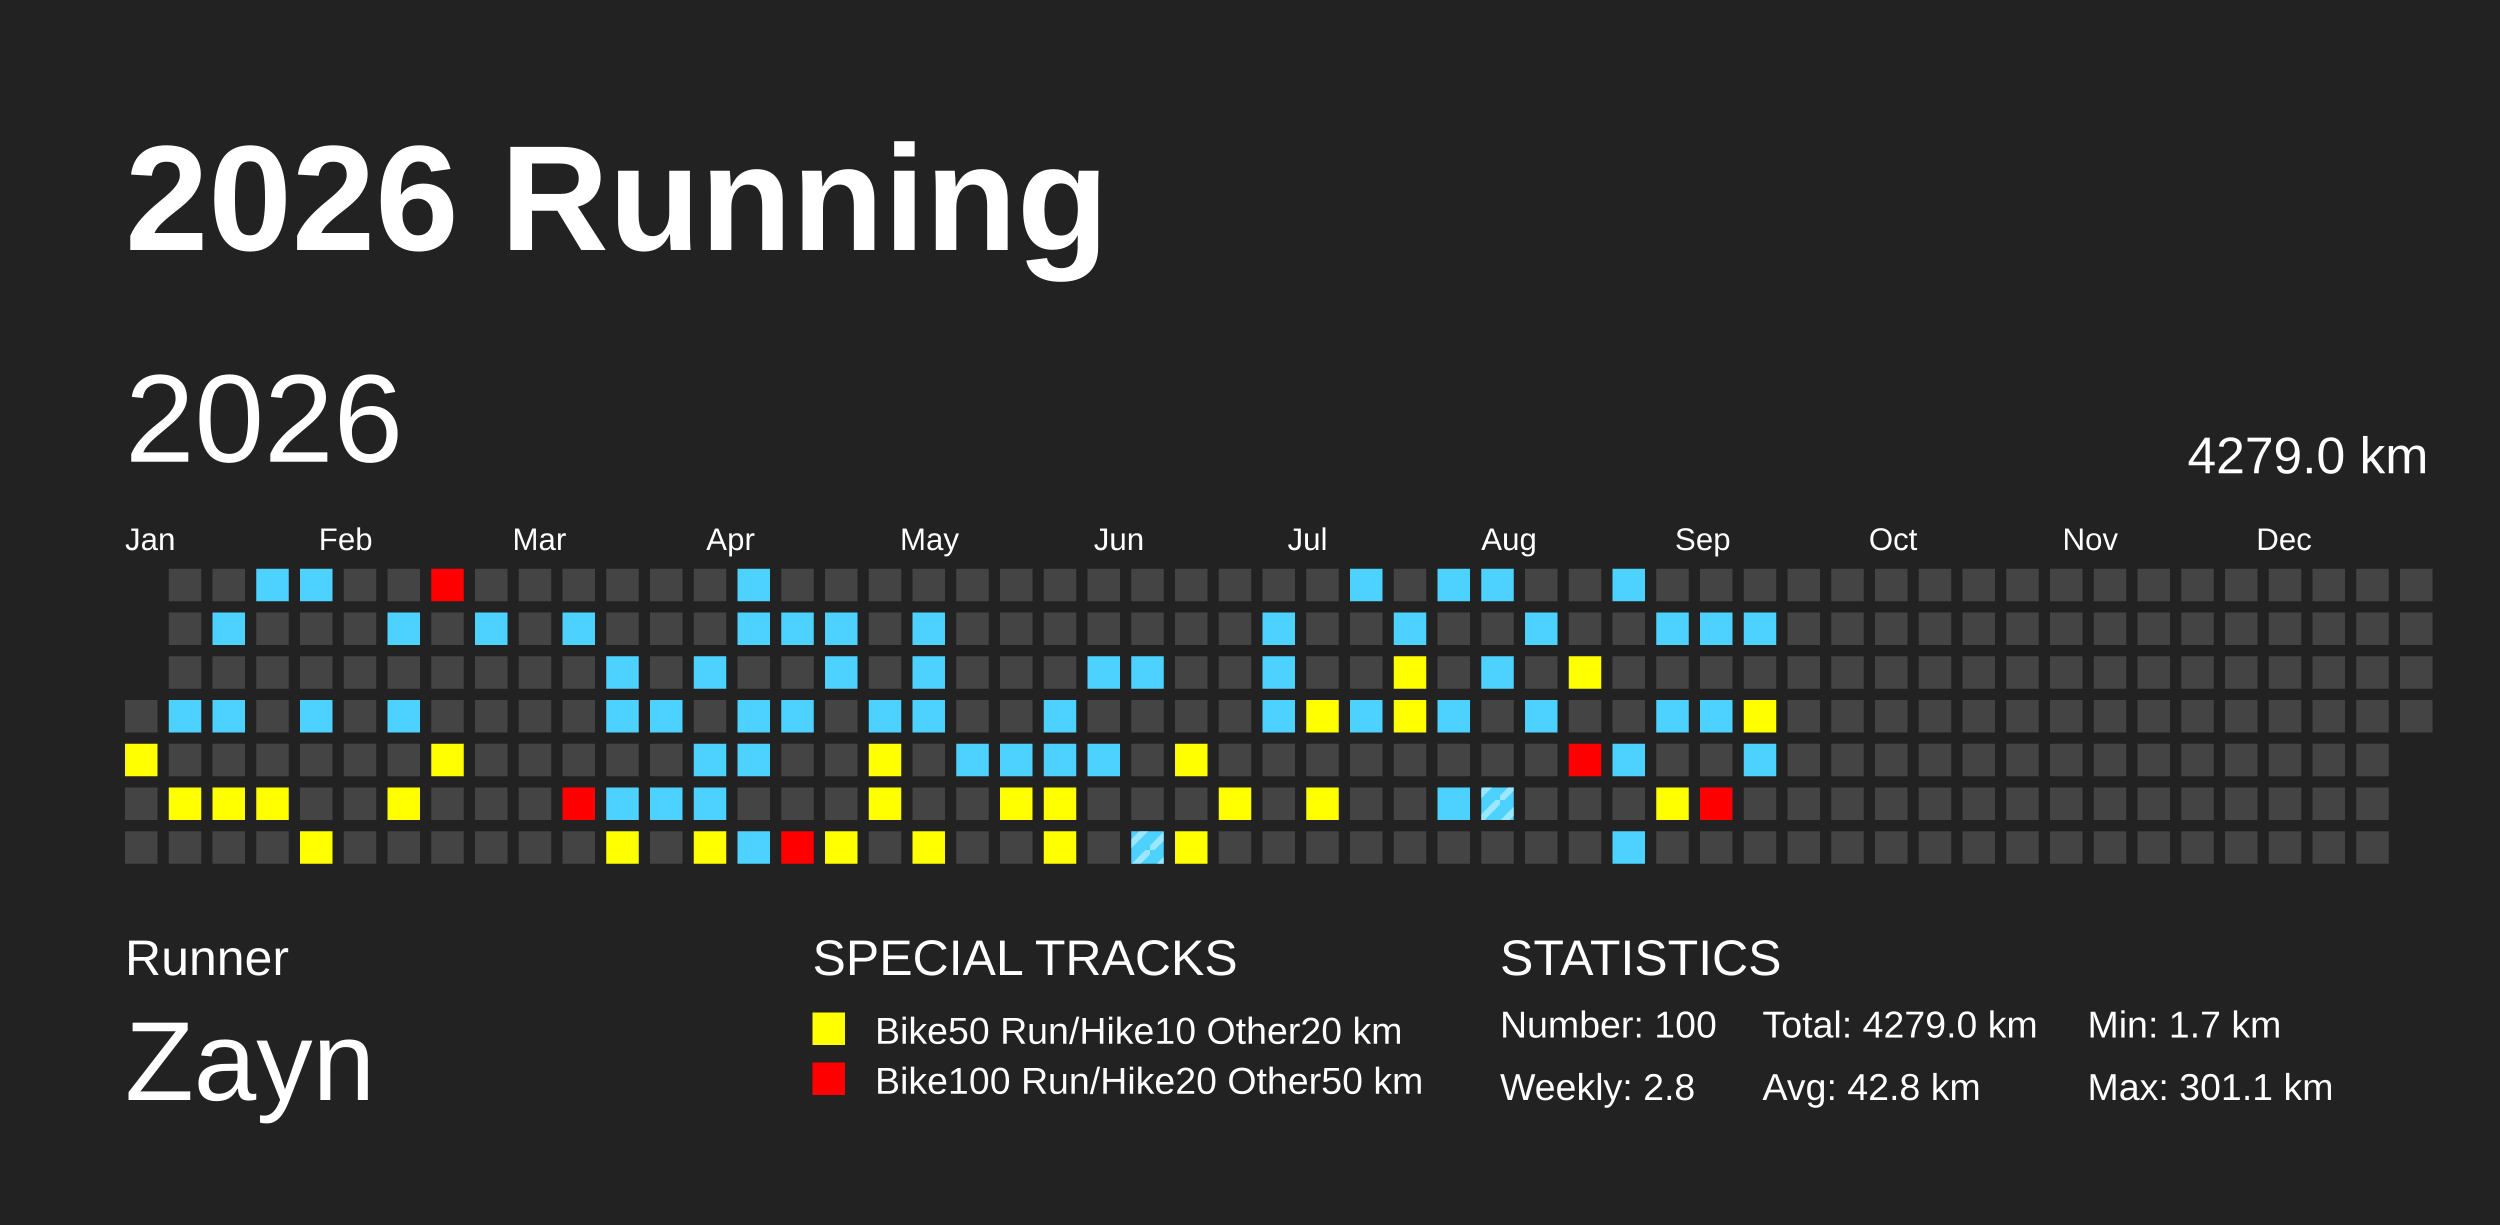
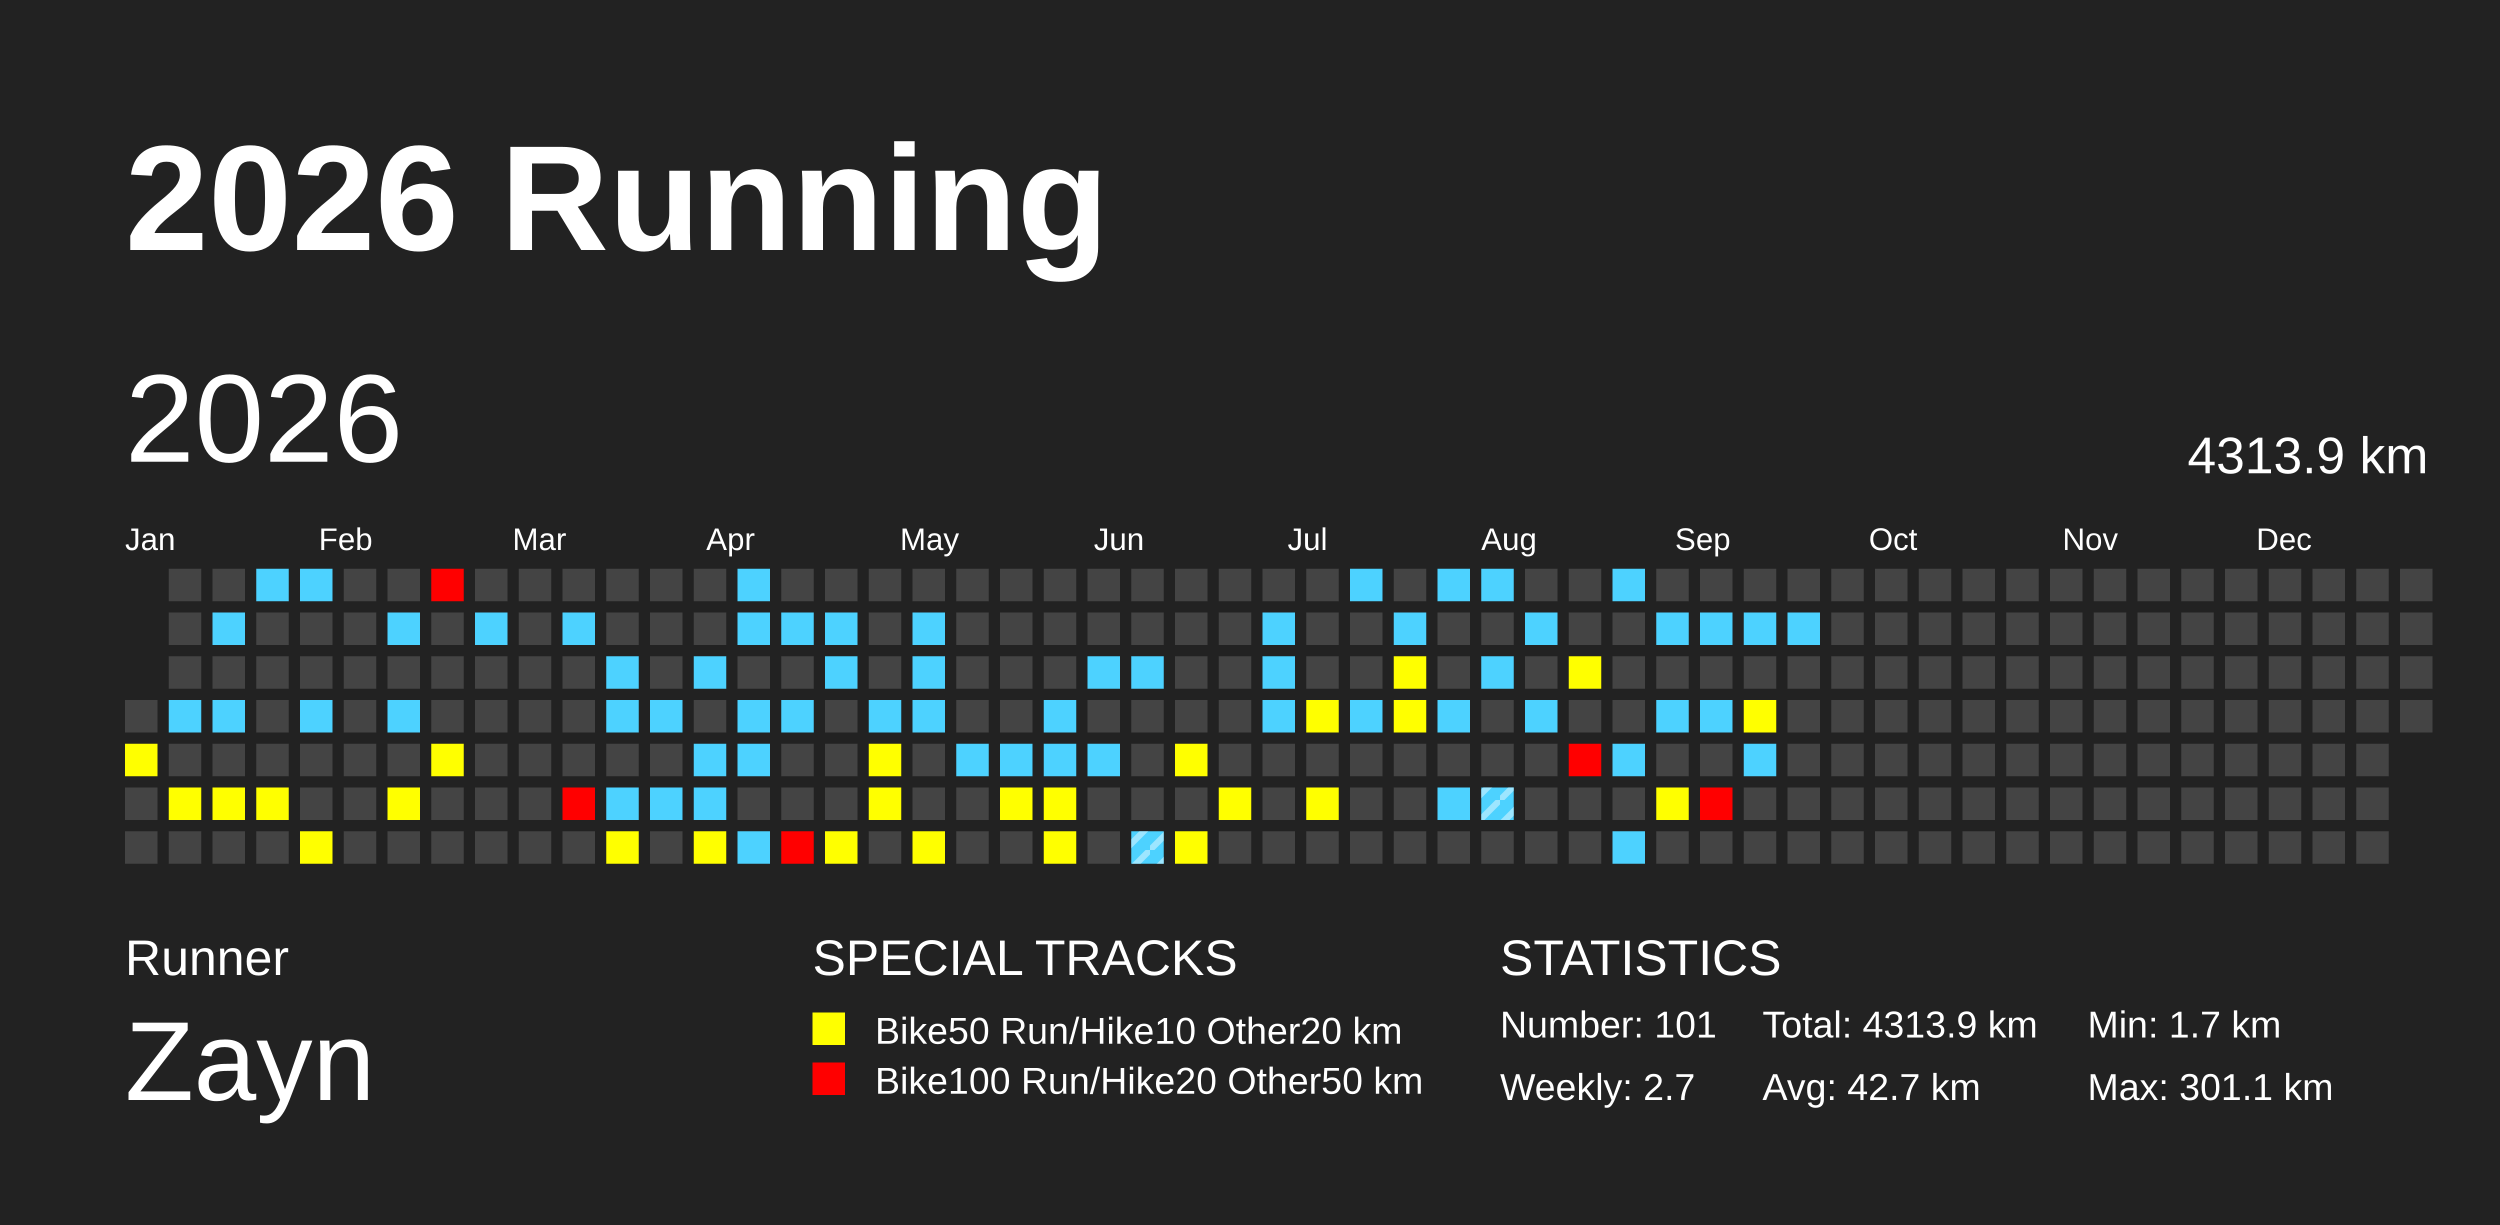
<svg xmlns="http://www.w3.org/2000/svg" baseProfile="full" height="98mm" version="1.1" viewBox="0,0,200,98" width="200mm">
  <defs>
    <pattern height="2" id="indoor-stripe" patternUnits="userSpaceOnUse" width="2">
      <line stroke="white" stroke-opacity="0.45" stroke-width="0.5" x1="0" x2="2" y1="2" y2="0" />
    </pattern>
  </defs>
  <rect fill="#222222" height="98" width="200" x="0" y="0" />
  <text fill="#FFFFFF" style="font-size:12px; font-family:Arial; font-weight:bold;" x="10" y="20">2026 Running</text>
  <text fill="#FFFFFF" style="font-size:4px; font-family:Arial" x="10" y="78">Runner</text>
  <text fill="#FFFFFF" style="font-size:9px; font-family:Arial" x="10" y="88">Zayn</text>
  <text fill="#FFFFFF" style="font-size:4px; font-family:Arial" x="65" y="78">SPECIAL TRACKS</text>
  <rect fill="yellow" height="2.6" width="2.6" x="65" y="81" />
  <text fill="#FFFFFF" style="font-size:3px; font-family:Arial" x="70" y="83.5">Bike50 Run/Hike10 Other20 km</text>
  <rect fill="red" height="2.6" width="2.6" x="65" y="85" />
  <text fill="#FFFFFF" style="font-size:3px; font-family:Arial" x="70" y="87.5">Bike100 Run/Hike20 Other50 km</text>
  <text fill="#FFFFFF" style="font-size:4px; font-family:Arial" x="120" y="78">STATISTICS</text>
-   <text fill="#FFFFFF" style="font-size:3px; font-family:Arial" x="120" y="83">Number: 100</text>
-   <text fill="#FFFFFF" style="font-size:3px; font-family:Arial" x="120" y="88">Weekly: 2.8</text>
-   <text fill="#FFFFFF" style="font-size:3px; font-family:Arial" x="141" y="83">Total: 4279.0 km</text>
-   <text fill="#FFFFFF" style="font-size:3px; font-family:Arial" x="141" y="88">Avg: 42.8 km</text>
+   <text fill="#FFFFFF" style="font-size:3px; font-family:Arial" x="120" y="83">Number: 101</text>
+   <text fill="#FFFFFF" style="font-size:3px; font-family:Arial" x="120" y="88">Weekly: 2.7</text>
+   <text fill="#FFFFFF" style="font-size:3px; font-family:Arial" x="141" y="83">Total: 4313.9 km</text>
+   <text fill="#FFFFFF" style="font-size:3px; font-family:Arial" x="141" y="88">Avg: 42.7 km</text>
  <text fill="#FFFFFF" style="font-size:3px; font-family:Arial" x="167" y="83">Min: 1.7 km</text>
  <text fill="#FFFFFF" style="font-size:3px; font-family:Arial" x="167" y="88">Max: 301.1 km</text>
  <text dominant-baseline="hanging" fill="#FFFFFF" style="font-size:10.0px; font-family:Arial;" x="10" y="30">2026</text>
-   <text dominant-baseline="hanging" fill="#FFFFFF" style="font-size:4.125px; font-family:Arial;" x="175" y="35">4279.0 km</text>
+   <text dominant-baseline="hanging" fill="#FFFFFF" style="font-size:4.125px; font-family:Arial;" x="175" y="35">4313.9 km</text>
  <text fill="#FFFFFF" style="font-size:2.5px; font-family:Arial" x="10.0" y="44">Jan</text>
  <text fill="#FFFFFF" style="font-size:2.5px; font-family:Arial" x="25.5" y="44">Feb</text>
  <text fill="#FFFFFF" style="font-size:2.5px; font-family:Arial" x="41.0" y="44">Mar</text>
  <text fill="#FFFFFF" style="font-size:2.5px; font-family:Arial" x="56.5" y="44">Apr</text>
  <text fill="#FFFFFF" style="font-size:2.5px; font-family:Arial" x="72.0" y="44">May</text>
  <text fill="#FFFFFF" style="font-size:2.5px; font-family:Arial" x="87.5" y="44">Jun</text>
  <text fill="#FFFFFF" style="font-size:2.5px; font-family:Arial" x="103.0" y="44">Jul</text>
  <text fill="#FFFFFF" style="font-size:2.5px; font-family:Arial" x="118.5" y="44">Aug</text>
  <text fill="#FFFFFF" style="font-size:2.5px; font-family:Arial" x="134.0" y="44">Sep</text>
  <text fill="#FFFFFF" style="font-size:2.5px; font-family:Arial" x="149.5" y="44">Oct</text>
  <text fill="#FFFFFF" style="font-size:2.5px; font-family:Arial" x="165.0" y="44">Nov</text>
  <text fill="#FFFFFF" style="font-size:2.5px; font-family:Arial" x="180.5" y="44">Dec</text>
  <rect fill="#444444" height="2.6" width="2.6" x="10.0" y="56.0" />
  <rect fill="yellow" height="2.6" width="2.6" x="10.0" y="59.5" />
  <rect fill="#444444" height="2.6" width="2.6" x="10.0" y="63.0" />
  <rect fill="#444444" height="2.6" width="2.6" x="10.0" y="66.5" />
  <rect fill="#444444" height="2.6" width="2.6" x="13.5" y="45.5" />
  <rect fill="#444444" height="2.6" width="2.6" x="13.5" y="49.0" />
  <rect fill="#444444" height="2.6" width="2.6" x="13.5" y="52.5" />
  <rect fill="#4dd2ff" height="2.6" width="2.6" x="13.5" y="56.0" />
  <rect fill="#444444" height="2.6" width="2.6" x="13.5" y="59.5" />
  <rect fill="yellow" height="2.6" width="2.6" x="13.5" y="63.0" />
  <rect fill="#444444" height="2.6" width="2.6" x="13.5" y="66.5" />
  <rect fill="#444444" height="2.6" width="2.6" x="17.0" y="45.5" />
  <rect fill="#4dd2ff" height="2.6" width="2.6" x="17.0" y="49.0" />
  <rect fill="#444444" height="2.6" width="2.6" x="17.0" y="52.5" />
  <rect fill="#4dd2ff" height="2.6" width="2.6" x="17.0" y="56.0" />
  <rect fill="#444444" height="2.6" width="2.6" x="17.0" y="59.5" />
  <rect fill="yellow" height="2.6" width="2.6" x="17.0" y="63.0" />
  <rect fill="#444444" height="2.6" width="2.6" x="17.0" y="66.5" />
  <rect fill="#4dd2ff" height="2.6" width="2.6" x="20.5" y="45.5" />
  <rect fill="#444444" height="2.6" width="2.6" x="20.5" y="49.0" />
  <rect fill="#444444" height="2.6" width="2.6" x="20.5" y="52.5" />
  <rect fill="#444444" height="2.6" width="2.6" x="20.5" y="56.0" />
  <rect fill="#444444" height="2.6" width="2.6" x="20.5" y="59.5" />
  <rect fill="yellow" height="2.6" width="2.6" x="20.5" y="63.0" />
  <rect fill="#444444" height="2.6" width="2.6" x="20.5" y="66.5" />
  <rect fill="#4dd2ff" height="2.6" width="2.6" x="24.0" y="45.5" />
  <rect fill="#444444" height="2.6" width="2.6" x="24.0" y="49.0" />
  <rect fill="#444444" height="2.6" width="2.6" x="24.0" y="52.5" />
  <rect fill="#4dd2ff" height="2.6" width="2.6" x="24.0" y="56.0" />
  <rect fill="#444444" height="2.6" width="2.6" x="24.0" y="59.5" />
  <rect fill="#444444" height="2.6" width="2.6" x="24.0" y="63.0" />
  <rect fill="yellow" height="2.6" width="2.6" x="24.0" y="66.5" />
  <rect fill="#444444" height="2.6" width="2.6" x="27.5" y="45.5" />
  <rect fill="#444444" height="2.6" width="2.6" x="27.5" y="49.0" />
  <rect fill="#444444" height="2.6" width="2.6" x="27.5" y="52.5" />
  <rect fill="#444444" height="2.6" width="2.6" x="27.5" y="56.0" />
  <rect fill="#444444" height="2.6" width="2.6" x="27.5" y="59.5" />
  <rect fill="#444444" height="2.6" width="2.6" x="27.5" y="63.0" />
  <rect fill="#444444" height="2.6" width="2.6" x="27.5" y="66.5" />
  <rect fill="#444444" height="2.6" width="2.6" x="31.0" y="45.5" />
  <rect fill="#4dd2ff" height="2.6" width="2.6" x="31.0" y="49.0" />
  <rect fill="#444444" height="2.6" width="2.6" x="31.0" y="52.5" />
  <rect fill="#4dd2ff" height="2.6" width="2.6" x="31.0" y="56.0" />
  <rect fill="#444444" height="2.6" width="2.6" x="31.0" y="59.5" />
  <rect fill="yellow" height="2.6" width="2.6" x="31.0" y="63.0" />
  <rect fill="#444444" height="2.6" width="2.6" x="31.0" y="66.5" />
  <rect fill="red" height="2.6" width="2.6" x="34.5" y="45.5" />
  <rect fill="#444444" height="2.6" width="2.6" x="34.5" y="49.0" />
  <rect fill="#444444" height="2.6" width="2.6" x="34.5" y="52.5" />
  <rect fill="#444444" height="2.6" width="2.6" x="34.5" y="56.0" />
  <rect fill="yellow" height="2.6" width="2.6" x="34.5" y="59.5" />
  <rect fill="#444444" height="2.6" width="2.6" x="34.5" y="63.0" />
  <rect fill="#444444" height="2.6" width="2.6" x="34.5" y="66.5" />
  <rect fill="#444444" height="2.6" width="2.6" x="38.0" y="45.5" />
  <rect fill="#4dd2ff" height="2.6" width="2.6" x="38.0" y="49.0" />
  <rect fill="#444444" height="2.6" width="2.6" x="38.0" y="52.5" />
  <rect fill="#444444" height="2.6" width="2.6" x="38.0" y="56.0" />
  <rect fill="#444444" height="2.6" width="2.6" x="38.0" y="59.5" />
  <rect fill="#444444" height="2.6" width="2.6" x="38.0" y="63.0" />
  <rect fill="#444444" height="2.6" width="2.6" x="38.0" y="66.5" />
  <rect fill="#444444" height="2.6" width="2.6" x="41.5" y="45.5" />
  <rect fill="#444444" height="2.6" width="2.6" x="41.5" y="49.0" />
  <rect fill="#444444" height="2.6" width="2.6" x="41.5" y="52.5" />
  <rect fill="#444444" height="2.6" width="2.6" x="41.5" y="56.0" />
  <rect fill="#444444" height="2.6" width="2.6" x="41.5" y="59.5" />
  <rect fill="#444444" height="2.6" width="2.6" x="41.5" y="63.0" />
  <rect fill="#444444" height="2.6" width="2.6" x="41.5" y="66.5" />
  <rect fill="#444444" height="2.6" width="2.6" x="45.0" y="45.5" />
  <rect fill="#4dd2ff" height="2.6" width="2.6" x="45.0" y="49.0" />
  <rect fill="#444444" height="2.6" width="2.6" x="45.0" y="52.5" />
  <rect fill="#444444" height="2.6" width="2.6" x="45.0" y="56.0" />
  <rect fill="#444444" height="2.6" width="2.6" x="45.0" y="59.5" />
  <rect fill="red" height="2.6" width="2.6" x="45.0" y="63.0" />
  <rect fill="#444444" height="2.6" width="2.6" x="45.0" y="66.5" />
  <rect fill="#444444" height="2.6" width="2.6" x="48.5" y="45.5" />
  <rect fill="#444444" height="2.6" width="2.6" x="48.5" y="49.0" />
  <rect fill="#4dd2ff" height="2.6" width="2.6" x="48.5" y="52.5" />
  <rect fill="#4dd2ff" height="2.6" width="2.6" x="48.5" y="56.0" />
  <rect fill="#444444" height="2.6" width="2.6" x="48.5" y="59.5" />
  <rect fill="#4dd2ff" height="2.6" width="2.6" x="48.5" y="63.0" />
  <rect fill="yellow" height="2.6" width="2.6" x="48.5" y="66.5" />
  <rect fill="#444444" height="2.6" width="2.6" x="52.0" y="45.5" />
  <rect fill="#444444" height="2.6" width="2.6" x="52.0" y="49.0" />
  <rect fill="#444444" height="2.6" width="2.6" x="52.0" y="52.5" />
  <rect fill="#4dd2ff" height="2.6" width="2.6" x="52.0" y="56.0" />
  <rect fill="#444444" height="2.6" width="2.6" x="52.0" y="59.5" />
  <rect fill="#4dd2ff" height="2.6" width="2.6" x="52.0" y="63.0" />
  <rect fill="#444444" height="2.6" width="2.6" x="52.0" y="66.5" />
  <rect fill="#444444" height="2.6" width="2.6" x="55.5" y="45.5" />
  <rect fill="#444444" height="2.6" width="2.6" x="55.5" y="49.0" />
  <rect fill="#4dd2ff" height="2.6" width="2.6" x="55.5" y="52.5" />
  <rect fill="#444444" height="2.6" width="2.6" x="55.5" y="56.0" />
  <rect fill="#4dd2ff" height="2.6" width="2.6" x="55.5" y="59.5" />
  <rect fill="#4dd2ff" height="2.6" width="2.6" x="55.5" y="63.0" />
  <rect fill="yellow" height="2.6" width="2.6" x="55.5" y="66.5" />
  <rect fill="#4dd2ff" height="2.6" width="2.6" x="59.0" y="45.5" />
  <rect fill="#4dd2ff" height="2.6" width="2.6" x="59.0" y="49.0" />
  <rect fill="#444444" height="2.6" width="2.6" x="59.0" y="52.5" />
  <rect fill="#4dd2ff" height="2.6" width="2.6" x="59.0" y="56.0" />
  <rect fill="#4dd2ff" height="2.6" width="2.6" x="59.0" y="59.5" />
  <rect fill="#444444" height="2.6" width="2.6" x="59.0" y="63.0" />
  <rect fill="#4dd2ff" height="2.6" width="2.6" x="59.0" y="66.5" />
  <rect fill="#444444" height="2.6" width="2.6" x="62.5" y="45.5" />
  <rect fill="#4dd2ff" height="2.6" width="2.6" x="62.5" y="49.0" />
  <rect fill="#444444" height="2.6" width="2.6" x="62.5" y="52.5" />
  <rect fill="#4dd2ff" height="2.6" width="2.6" x="62.5" y="56.0" />
  <rect fill="#444444" height="2.6" width="2.6" x="62.5" y="59.5" />
  <rect fill="#444444" height="2.6" width="2.6" x="62.5" y="63.0" />
  <rect fill="red" height="2.6" width="2.6" x="62.5" y="66.5" />
  <rect fill="#444444" height="2.6" width="2.6" x="66.0" y="45.5" />
  <rect fill="#4dd2ff" height="2.6" width="2.6" x="66.0" y="49.0" />
  <rect fill="#4dd2ff" height="2.6" width="2.6" x="66.0" y="52.5" />
  <rect fill="#444444" height="2.6" width="2.6" x="66.0" y="56.0" />
  <rect fill="#444444" height="2.6" width="2.6" x="66.0" y="59.5" />
  <rect fill="#444444" height="2.6" width="2.6" x="66.0" y="63.0" />
  <rect fill="yellow" height="2.6" width="2.6" x="66.0" y="66.5" />
  <rect fill="#444444" height="2.6" width="2.6" x="69.5" y="45.5" />
  <rect fill="#444444" height="2.6" width="2.6" x="69.5" y="49.0" />
  <rect fill="#444444" height="2.6" width="2.6" x="69.5" y="52.5" />
  <rect fill="#4dd2ff" height="2.6" width="2.6" x="69.5" y="56.0" />
  <rect fill="yellow" height="2.6" width="2.6" x="69.5" y="59.5" />
  <rect fill="yellow" height="2.6" width="2.6" x="69.5" y="63.0" />
  <rect fill="#444444" height="2.6" width="2.6" x="69.5" y="66.5" />
  <rect fill="#444444" height="2.6" width="2.6" x="73.0" y="45.5" />
  <rect fill="#4dd2ff" height="2.6" width="2.6" x="73.0" y="49.0" />
  <rect fill="#4dd2ff" height="2.6" width="2.6" x="73.0" y="52.5" />
  <rect fill="#4dd2ff" height="2.6" width="2.6" x="73.0" y="56.0" />
  <rect fill="#444444" height="2.6" width="2.6" x="73.0" y="59.5" />
  <rect fill="#444444" height="2.6" width="2.6" x="73.0" y="63.0" />
  <rect fill="yellow" height="2.6" width="2.6" x="73.0" y="66.5" />
  <rect fill="#444444" height="2.6" width="2.6" x="76.5" y="45.5" />
  <rect fill="#444444" height="2.6" width="2.6" x="76.5" y="49.0" />
  <rect fill="#444444" height="2.6" width="2.6" x="76.5" y="52.5" />
  <rect fill="#444444" height="2.6" width="2.6" x="76.5" y="56.0" />
  <rect fill="#4dd2ff" height="2.6" width="2.6" x="76.5" y="59.5" />
  <rect fill="#444444" height="2.6" width="2.6" x="76.5" y="63.0" />
  <rect fill="#444444" height="2.6" width="2.6" x="76.5" y="66.5" />
  <rect fill="#444444" height="2.6" width="2.6" x="80.0" y="45.5" />
  <rect fill="#444444" height="2.6" width="2.6" x="80.0" y="49.0" />
  <rect fill="#444444" height="2.6" width="2.6" x="80.0" y="52.5" />
  <rect fill="#444444" height="2.6" width="2.6" x="80.0" y="56.0" />
  <rect fill="#4dd2ff" height="2.6" width="2.6" x="80.0" y="59.5" />
  <rect fill="yellow" height="2.6" width="2.6" x="80.0" y="63.0" />
  <rect fill="#444444" height="2.6" width="2.6" x="80.0" y="66.5" />
  <rect fill="#444444" height="2.6" width="2.6" x="83.5" y="45.5" />
  <rect fill="#444444" height="2.6" width="2.6" x="83.5" y="49.0" />
  <rect fill="#444444" height="2.6" width="2.6" x="83.5" y="52.5" />
  <rect fill="#4dd2ff" height="2.6" width="2.6" x="83.5" y="56.0" />
  <rect fill="#4dd2ff" height="2.6" width="2.6" x="83.5" y="59.5" />
  <rect fill="yellow" height="2.6" width="2.6" x="83.5" y="63.0" />
  <rect fill="yellow" height="2.6" width="2.6" x="83.5" y="66.5" />
  <rect fill="#444444" height="2.6" width="2.6" x="87.0" y="45.5" />
  <rect fill="#444444" height="2.6" width="2.6" x="87.0" y="49.0" />
  <rect fill="#4dd2ff" height="2.6" width="2.6" x="87.0" y="52.5" />
  <rect fill="#444444" height="2.6" width="2.6" x="87.0" y="56.0" />
  <rect fill="#4dd2ff" height="2.6" width="2.6" x="87.0" y="59.5" />
  <rect fill="#444444" height="2.6" width="2.6" x="87.0" y="63.0" />
  <rect fill="#444444" height="2.6" width="2.6" x="87.0" y="66.5" />
  <rect fill="#444444" height="2.6" width="2.6" x="90.5" y="45.5" />
  <rect fill="#444444" height="2.6" width="2.6" x="90.5" y="49.0" />
  <rect fill="#4dd2ff" height="2.6" width="2.6" x="90.5" y="52.5" />
  <rect fill="#444444" height="2.6" width="2.6" x="90.5" y="56.0" />
  <rect fill="#444444" height="2.6" width="2.6" x="90.5" y="59.5" />
  <rect fill="#444444" height="2.6" width="2.6" x="90.5" y="63.0" />
  <rect fill="#4dd2ff" height="2.6" width="2.6" x="90.5" y="66.5" />
  <rect fill="url(#indoor-stripe)" height="2.6" width="2.6" x="90.5" y="66.5" />
  <rect fill="#444444" height="2.6" width="2.6" x="94.0" y="45.5" />
  <rect fill="#444444" height="2.6" width="2.6" x="94.0" y="49.0" />
  <rect fill="#444444" height="2.6" width="2.6" x="94.0" y="52.5" />
  <rect fill="#444444" height="2.6" width="2.6" x="94.0" y="56.0" />
  <rect fill="yellow" height="2.6" width="2.6" x="94.0" y="59.5" />
  <rect fill="#444444" height="2.6" width="2.6" x="94.0" y="63.0" />
  <rect fill="yellow" height="2.6" width="2.6" x="94.0" y="66.5" />
  <rect fill="#444444" height="2.6" width="2.6" x="97.5" y="45.5" />
  <rect fill="#444444" height="2.6" width="2.6" x="97.5" y="49.0" />
  <rect fill="#444444" height="2.6" width="2.6" x="97.5" y="52.5" />
  <rect fill="#444444" height="2.6" width="2.6" x="97.5" y="56.0" />
  <rect fill="#444444" height="2.6" width="2.6" x="97.5" y="59.5" />
  <rect fill="yellow" height="2.6" width="2.6" x="97.5" y="63.0" />
  <rect fill="#444444" height="2.6" width="2.6" x="97.5" y="66.5" />
  <rect fill="#444444" height="2.6" width="2.6" x="101.0" y="45.5" />
  <rect fill="#4dd2ff" height="2.6" width="2.6" x="101.0" y="49.0" />
  <rect fill="#4dd2ff" height="2.6" width="2.6" x="101.0" y="52.5" />
  <rect fill="#4dd2ff" height="2.6" width="2.6" x="101.0" y="56.0" />
  <rect fill="#444444" height="2.6" width="2.6" x="101.0" y="59.5" />
  <rect fill="#444444" height="2.6" width="2.6" x="101.0" y="63.0" />
  <rect fill="#444444" height="2.6" width="2.6" x="101.0" y="66.5" />
  <rect fill="#444444" height="2.6" width="2.6" x="104.5" y="45.5" />
  <rect fill="#444444" height="2.6" width="2.6" x="104.5" y="49.0" />
  <rect fill="#444444" height="2.6" width="2.6" x="104.5" y="52.5" />
  <rect fill="yellow" height="2.6" width="2.6" x="104.5" y="56.0" />
  <rect fill="#444444" height="2.6" width="2.6" x="104.5" y="59.5" />
  <rect fill="yellow" height="2.6" width="2.6" x="104.5" y="63.0" />
  <rect fill="#444444" height="2.6" width="2.6" x="104.5" y="66.5" />
  <rect fill="#4dd2ff" height="2.6" width="2.6" x="108.0" y="45.5" />
  <rect fill="#444444" height="2.6" width="2.6" x="108.0" y="49.0" />
  <rect fill="#444444" height="2.6" width="2.6" x="108.0" y="52.5" />
  <rect fill="#4dd2ff" height="2.6" width="2.6" x="108.0" y="56.0" />
  <rect fill="#444444" height="2.6" width="2.6" x="108.0" y="59.5" />
  <rect fill="#444444" height="2.6" width="2.6" x="108.0" y="63.0" />
  <rect fill="#444444" height="2.6" width="2.6" x="108.0" y="66.5" />
  <rect fill="#444444" height="2.6" width="2.6" x="111.5" y="45.5" />
  <rect fill="#4dd2ff" height="2.6" width="2.6" x="111.5" y="49.0" />
  <rect fill="yellow" height="2.6" width="2.6" x="111.5" y="52.5" />
  <rect fill="yellow" height="2.6" width="2.6" x="111.5" y="56.0" />
  <rect fill="#444444" height="2.6" width="2.6" x="111.5" y="59.5" />
  <rect fill="#444444" height="2.6" width="2.6" x="111.5" y="63.0" />
  <rect fill="#444444" height="2.6" width="2.6" x="111.5" y="66.5" />
  <rect fill="#4dd2ff" height="2.6" width="2.6" x="115.0" y="45.5" />
  <rect fill="#444444" height="2.6" width="2.6" x="115.0" y="49.0" />
  <rect fill="#444444" height="2.6" width="2.6" x="115.0" y="52.5" />
  <rect fill="#4dd2ff" height="2.6" width="2.6" x="115.0" y="56.0" />
  <rect fill="#444444" height="2.6" width="2.6" x="115.0" y="59.5" />
  <rect fill="#4dd2ff" height="2.6" width="2.6" x="115.0" y="63.0" />
  <rect fill="#444444" height="2.6" width="2.6" x="115.0" y="66.5" />
  <rect fill="#4dd2ff" height="2.6" width="2.6" x="118.5" y="45.5" />
  <rect fill="#444444" height="2.6" width="2.6" x="118.5" y="49.0" />
  <rect fill="#4dd2ff" height="2.6" width="2.6" x="118.5" y="52.5" />
  <rect fill="#444444" height="2.6" width="2.6" x="118.5" y="56.0" />
  <rect fill="#444444" height="2.6" width="2.6" x="118.5" y="59.5" />
  <rect fill="#4dd2ff" height="2.6" width="2.6" x="118.5" y="63.0" />
  <rect fill="url(#indoor-stripe)" height="2.6" width="2.6" x="118.5" y="63.0" />
  <rect fill="#444444" height="2.6" width="2.6" x="118.5" y="66.5" />
  <rect fill="#444444" height="2.6" width="2.6" x="122.0" y="45.5" />
  <rect fill="#4dd2ff" height="2.6" width="2.6" x="122.0" y="49.0" />
  <rect fill="#444444" height="2.6" width="2.6" x="122.0" y="52.5" />
  <rect fill="#4dd2ff" height="2.6" width="2.6" x="122.0" y="56.0" />
  <rect fill="#444444" height="2.6" width="2.6" x="122.0" y="59.5" />
  <rect fill="#444444" height="2.6" width="2.6" x="122.0" y="63.0" />
  <rect fill="#444444" height="2.6" width="2.6" x="122.0" y="66.5" />
  <rect fill="#444444" height="2.6" width="2.6" x="125.5" y="45.5" />
  <rect fill="#444444" height="2.6" width="2.6" x="125.5" y="49.0" />
  <rect fill="yellow" height="2.6" width="2.6" x="125.5" y="52.5" />
  <rect fill="#444444" height="2.6" width="2.6" x="125.5" y="56.0" />
  <rect fill="red" height="2.6" width="2.6" x="125.5" y="59.5" />
  <rect fill="#444444" height="2.6" width="2.6" x="125.5" y="63.0" />
  <rect fill="#444444" height="2.6" width="2.6" x="125.5" y="66.5" />
  <rect fill="#4dd2ff" height="2.6" width="2.6" x="129.0" y="45.5" />
  <rect fill="#444444" height="2.6" width="2.6" x="129.0" y="49.0" />
  <rect fill="#444444" height="2.6" width="2.6" x="129.0" y="52.5" />
  <rect fill="#444444" height="2.6" width="2.6" x="129.0" y="56.0" />
  <rect fill="#4dd2ff" height="2.6" width="2.6" x="129.0" y="59.5" />
  <rect fill="#444444" height="2.6" width="2.6" x="129.0" y="63.0" />
  <rect fill="#4dd2ff" height="2.6" width="2.6" x="129.0" y="66.5" />
  <rect fill="#444444" height="2.6" width="2.6" x="132.5" y="45.5" />
  <rect fill="#4dd2ff" height="2.6" width="2.6" x="132.5" y="49.0" />
  <rect fill="#444444" height="2.6" width="2.6" x="132.5" y="52.5" />
  <rect fill="#4dd2ff" height="2.6" width="2.6" x="132.5" y="56.0" />
  <rect fill="#444444" height="2.6" width="2.6" x="132.5" y="59.5" />
  <rect fill="yellow" height="2.6" width="2.6" x="132.5" y="63.0" />
  <rect fill="#444444" height="2.6" width="2.6" x="132.5" y="66.5" />
  <rect fill="#444444" height="2.6" width="2.6" x="136.0" y="45.5" />
  <rect fill="#4dd2ff" height="2.6" width="2.6" x="136.0" y="49.0" />
  <rect fill="#444444" height="2.6" width="2.6" x="136.0" y="52.5" />
  <rect fill="#4dd2ff" height="2.6" width="2.6" x="136.0" y="56.0" />
  <rect fill="#444444" height="2.6" width="2.6" x="136.0" y="59.5" />
  <rect fill="red" height="2.6" width="2.6" x="136.0" y="63.0" />
  <rect fill="#444444" height="2.6" width="2.6" x="136.0" y="66.5" />
  <rect fill="#444444" height="2.6" width="2.6" x="139.5" y="45.5" />
  <rect fill="#4dd2ff" height="2.6" width="2.6" x="139.5" y="49.0" />
  <rect fill="#444444" height="2.6" width="2.6" x="139.5" y="52.5" />
  <rect fill="yellow" height="2.6" width="2.6" x="139.5" y="56.0" />
  <rect fill="#4dd2ff" height="2.6" width="2.6" x="139.5" y="59.5" />
  <rect fill="#444444" height="2.6" width="2.6" x="139.5" y="63.0" />
  <rect fill="#444444" height="2.6" width="2.6" x="139.5" y="66.5" />
  <rect fill="#444444" height="2.6" width="2.6" x="143.0" y="45.5" />
-   <rect fill="#444444" height="2.6" width="2.6" x="143.0" y="49.0" />
+   <rect fill="#4dd2ff" height="2.6" width="2.6" x="143.0" y="49.0" />
  <rect fill="#444444" height="2.6" width="2.6" x="143.0" y="52.5" />
  <rect fill="#444444" height="2.6" width="2.6" x="143.0" y="56.0" />
  <rect fill="#444444" height="2.6" width="2.6" x="143.0" y="59.5" />
  <rect fill="#444444" height="2.6" width="2.6" x="143.0" y="63.0" />
  <rect fill="#444444" height="2.6" width="2.6" x="143.0" y="66.5" />
  <rect fill="#444444" height="2.6" width="2.6" x="146.5" y="45.5" />
  <rect fill="#444444" height="2.6" width="2.6" x="146.5" y="49.0" />
  <rect fill="#444444" height="2.6" width="2.6" x="146.5" y="52.5" />
  <rect fill="#444444" height="2.6" width="2.6" x="146.5" y="56.0" />
  <rect fill="#444444" height="2.6" width="2.6" x="146.5" y="59.5" />
  <rect fill="#444444" height="2.6" width="2.6" x="146.5" y="63.0" />
  <rect fill="#444444" height="2.6" width="2.6" x="146.5" y="66.5" />
  <rect fill="#444444" height="2.6" width="2.6" x="150.0" y="45.5" />
  <rect fill="#444444" height="2.6" width="2.6" x="150.0" y="49.0" />
  <rect fill="#444444" height="2.6" width="2.6" x="150.0" y="52.5" />
  <rect fill="#444444" height="2.6" width="2.6" x="150.0" y="56.0" />
  <rect fill="#444444" height="2.6" width="2.6" x="150.0" y="59.5" />
  <rect fill="#444444" height="2.6" width="2.6" x="150.0" y="63.0" />
  <rect fill="#444444" height="2.6" width="2.6" x="150.0" y="66.5" />
  <rect fill="#444444" height="2.6" width="2.6" x="153.5" y="45.5" />
  <rect fill="#444444" height="2.6" width="2.6" x="153.5" y="49.0" />
  <rect fill="#444444" height="2.6" width="2.6" x="153.5" y="52.5" />
  <rect fill="#444444" height="2.6" width="2.6" x="153.5" y="56.0" />
  <rect fill="#444444" height="2.6" width="2.6" x="153.5" y="59.5" />
  <rect fill="#444444" height="2.6" width="2.6" x="153.5" y="63.0" />
  <rect fill="#444444" height="2.6" width="2.6" x="153.5" y="66.5" />
  <rect fill="#444444" height="2.6" width="2.6" x="157.0" y="45.5" />
  <rect fill="#444444" height="2.6" width="2.6" x="157.0" y="49.0" />
  <rect fill="#444444" height="2.6" width="2.6" x="157.0" y="52.5" />
  <rect fill="#444444" height="2.6" width="2.6" x="157.0" y="56.0" />
  <rect fill="#444444" height="2.6" width="2.6" x="157.0" y="59.5" />
  <rect fill="#444444" height="2.6" width="2.6" x="157.0" y="63.0" />
  <rect fill="#444444" height="2.6" width="2.6" x="157.0" y="66.5" />
  <rect fill="#444444" height="2.6" width="2.6" x="160.5" y="45.5" />
  <rect fill="#444444" height="2.6" width="2.6" x="160.5" y="49.0" />
  <rect fill="#444444" height="2.6" width="2.6" x="160.5" y="52.5" />
  <rect fill="#444444" height="2.6" width="2.6" x="160.5" y="56.0" />
  <rect fill="#444444" height="2.6" width="2.6" x="160.5" y="59.5" />
  <rect fill="#444444" height="2.6" width="2.6" x="160.5" y="63.0" />
  <rect fill="#444444" height="2.6" width="2.6" x="160.5" y="66.5" />
  <rect fill="#444444" height="2.6" width="2.6" x="164.0" y="45.5" />
  <rect fill="#444444" height="2.6" width="2.6" x="164.0" y="49.0" />
  <rect fill="#444444" height="2.6" width="2.6" x="164.0" y="52.5" />
  <rect fill="#444444" height="2.6" width="2.6" x="164.0" y="56.0" />
  <rect fill="#444444" height="2.6" width="2.6" x="164.0" y="59.5" />
  <rect fill="#444444" height="2.6" width="2.6" x="164.0" y="63.0" />
  <rect fill="#444444" height="2.6" width="2.6" x="164.0" y="66.5" />
  <rect fill="#444444" height="2.6" width="2.6" x="167.5" y="45.5" />
  <rect fill="#444444" height="2.6" width="2.6" x="167.5" y="49.0" />
  <rect fill="#444444" height="2.6" width="2.6" x="167.5" y="52.5" />
  <rect fill="#444444" height="2.6" width="2.6" x="167.5" y="56.0" />
  <rect fill="#444444" height="2.6" width="2.6" x="167.5" y="59.5" />
  <rect fill="#444444" height="2.6" width="2.6" x="167.5" y="63.0" />
  <rect fill="#444444" height="2.6" width="2.6" x="167.5" y="66.5" />
  <rect fill="#444444" height="2.6" width="2.6" x="171.0" y="45.5" />
  <rect fill="#444444" height="2.6" width="2.6" x="171.0" y="49.0" />
  <rect fill="#444444" height="2.6" width="2.6" x="171.0" y="52.5" />
  <rect fill="#444444" height="2.6" width="2.6" x="171.0" y="56.0" />
  <rect fill="#444444" height="2.6" width="2.6" x="171.0" y="59.5" />
  <rect fill="#444444" height="2.6" width="2.6" x="171.0" y="63.0" />
  <rect fill="#444444" height="2.6" width="2.6" x="171.0" y="66.5" />
  <rect fill="#444444" height="2.6" width="2.6" x="174.5" y="45.5" />
  <rect fill="#444444" height="2.6" width="2.6" x="174.5" y="49.0" />
  <rect fill="#444444" height="2.6" width="2.6" x="174.5" y="52.5" />
  <rect fill="#444444" height="2.6" width="2.6" x="174.5" y="56.0" />
  <rect fill="#444444" height="2.6" width="2.6" x="174.5" y="59.5" />
  <rect fill="#444444" height="2.6" width="2.6" x="174.5" y="63.0" />
  <rect fill="#444444" height="2.6" width="2.6" x="174.5" y="66.5" />
  <rect fill="#444444" height="2.6" width="2.6" x="178.0" y="45.5" />
  <rect fill="#444444" height="2.6" width="2.6" x="178.0" y="49.0" />
  <rect fill="#444444" height="2.6" width="2.6" x="178.0" y="52.5" />
  <rect fill="#444444" height="2.6" width="2.6" x="178.0" y="56.0" />
  <rect fill="#444444" height="2.6" width="2.6" x="178.0" y="59.5" />
  <rect fill="#444444" height="2.6" width="2.6" x="178.0" y="63.0" />
  <rect fill="#444444" height="2.6" width="2.6" x="178.0" y="66.5" />
  <rect fill="#444444" height="2.6" width="2.6" x="181.5" y="45.5" />
  <rect fill="#444444" height="2.6" width="2.6" x="181.5" y="49.0" />
  <rect fill="#444444" height="2.6" width="2.6" x="181.5" y="52.5" />
  <rect fill="#444444" height="2.6" width="2.6" x="181.5" y="56.0" />
  <rect fill="#444444" height="2.6" width="2.6" x="181.5" y="59.5" />
  <rect fill="#444444" height="2.6" width="2.6" x="181.5" y="63.0" />
  <rect fill="#444444" height="2.6" width="2.6" x="181.5" y="66.5" />
  <rect fill="#444444" height="2.6" width="2.6" x="185.0" y="45.5" />
  <rect fill="#444444" height="2.6" width="2.6" x="185.0" y="49.0" />
  <rect fill="#444444" height="2.6" width="2.6" x="185.0" y="52.5" />
  <rect fill="#444444" height="2.6" width="2.6" x="185.0" y="56.0" />
  <rect fill="#444444" height="2.6" width="2.6" x="185.0" y="59.5" />
  <rect fill="#444444" height="2.6" width="2.6" x="185.0" y="63.0" />
  <rect fill="#444444" height="2.6" width="2.6" x="185.0" y="66.5" />
  <rect fill="#444444" height="2.6" width="2.6" x="188.5" y="45.5" />
  <rect fill="#444444" height="2.6" width="2.6" x="188.5" y="49.0" />
  <rect fill="#444444" height="2.6" width="2.6" x="188.5" y="52.5" />
  <rect fill="#444444" height="2.6" width="2.6" x="188.5" y="56.0" />
  <rect fill="#444444" height="2.6" width="2.6" x="188.5" y="59.5" />
  <rect fill="#444444" height="2.6" width="2.6" x="188.5" y="63.0" />
  <rect fill="#444444" height="2.6" width="2.6" x="188.5" y="66.5" />
  <rect fill="#444444" height="2.6" width="2.6" x="192.0" y="45.5" />
  <rect fill="#444444" height="2.6" width="2.6" x="192.0" y="49.0" />
  <rect fill="#444444" height="2.6" width="2.6" x="192.0" y="52.5" />
  <rect fill="#444444" height="2.6" width="2.6" x="192.0" y="56.0" />
</svg>
